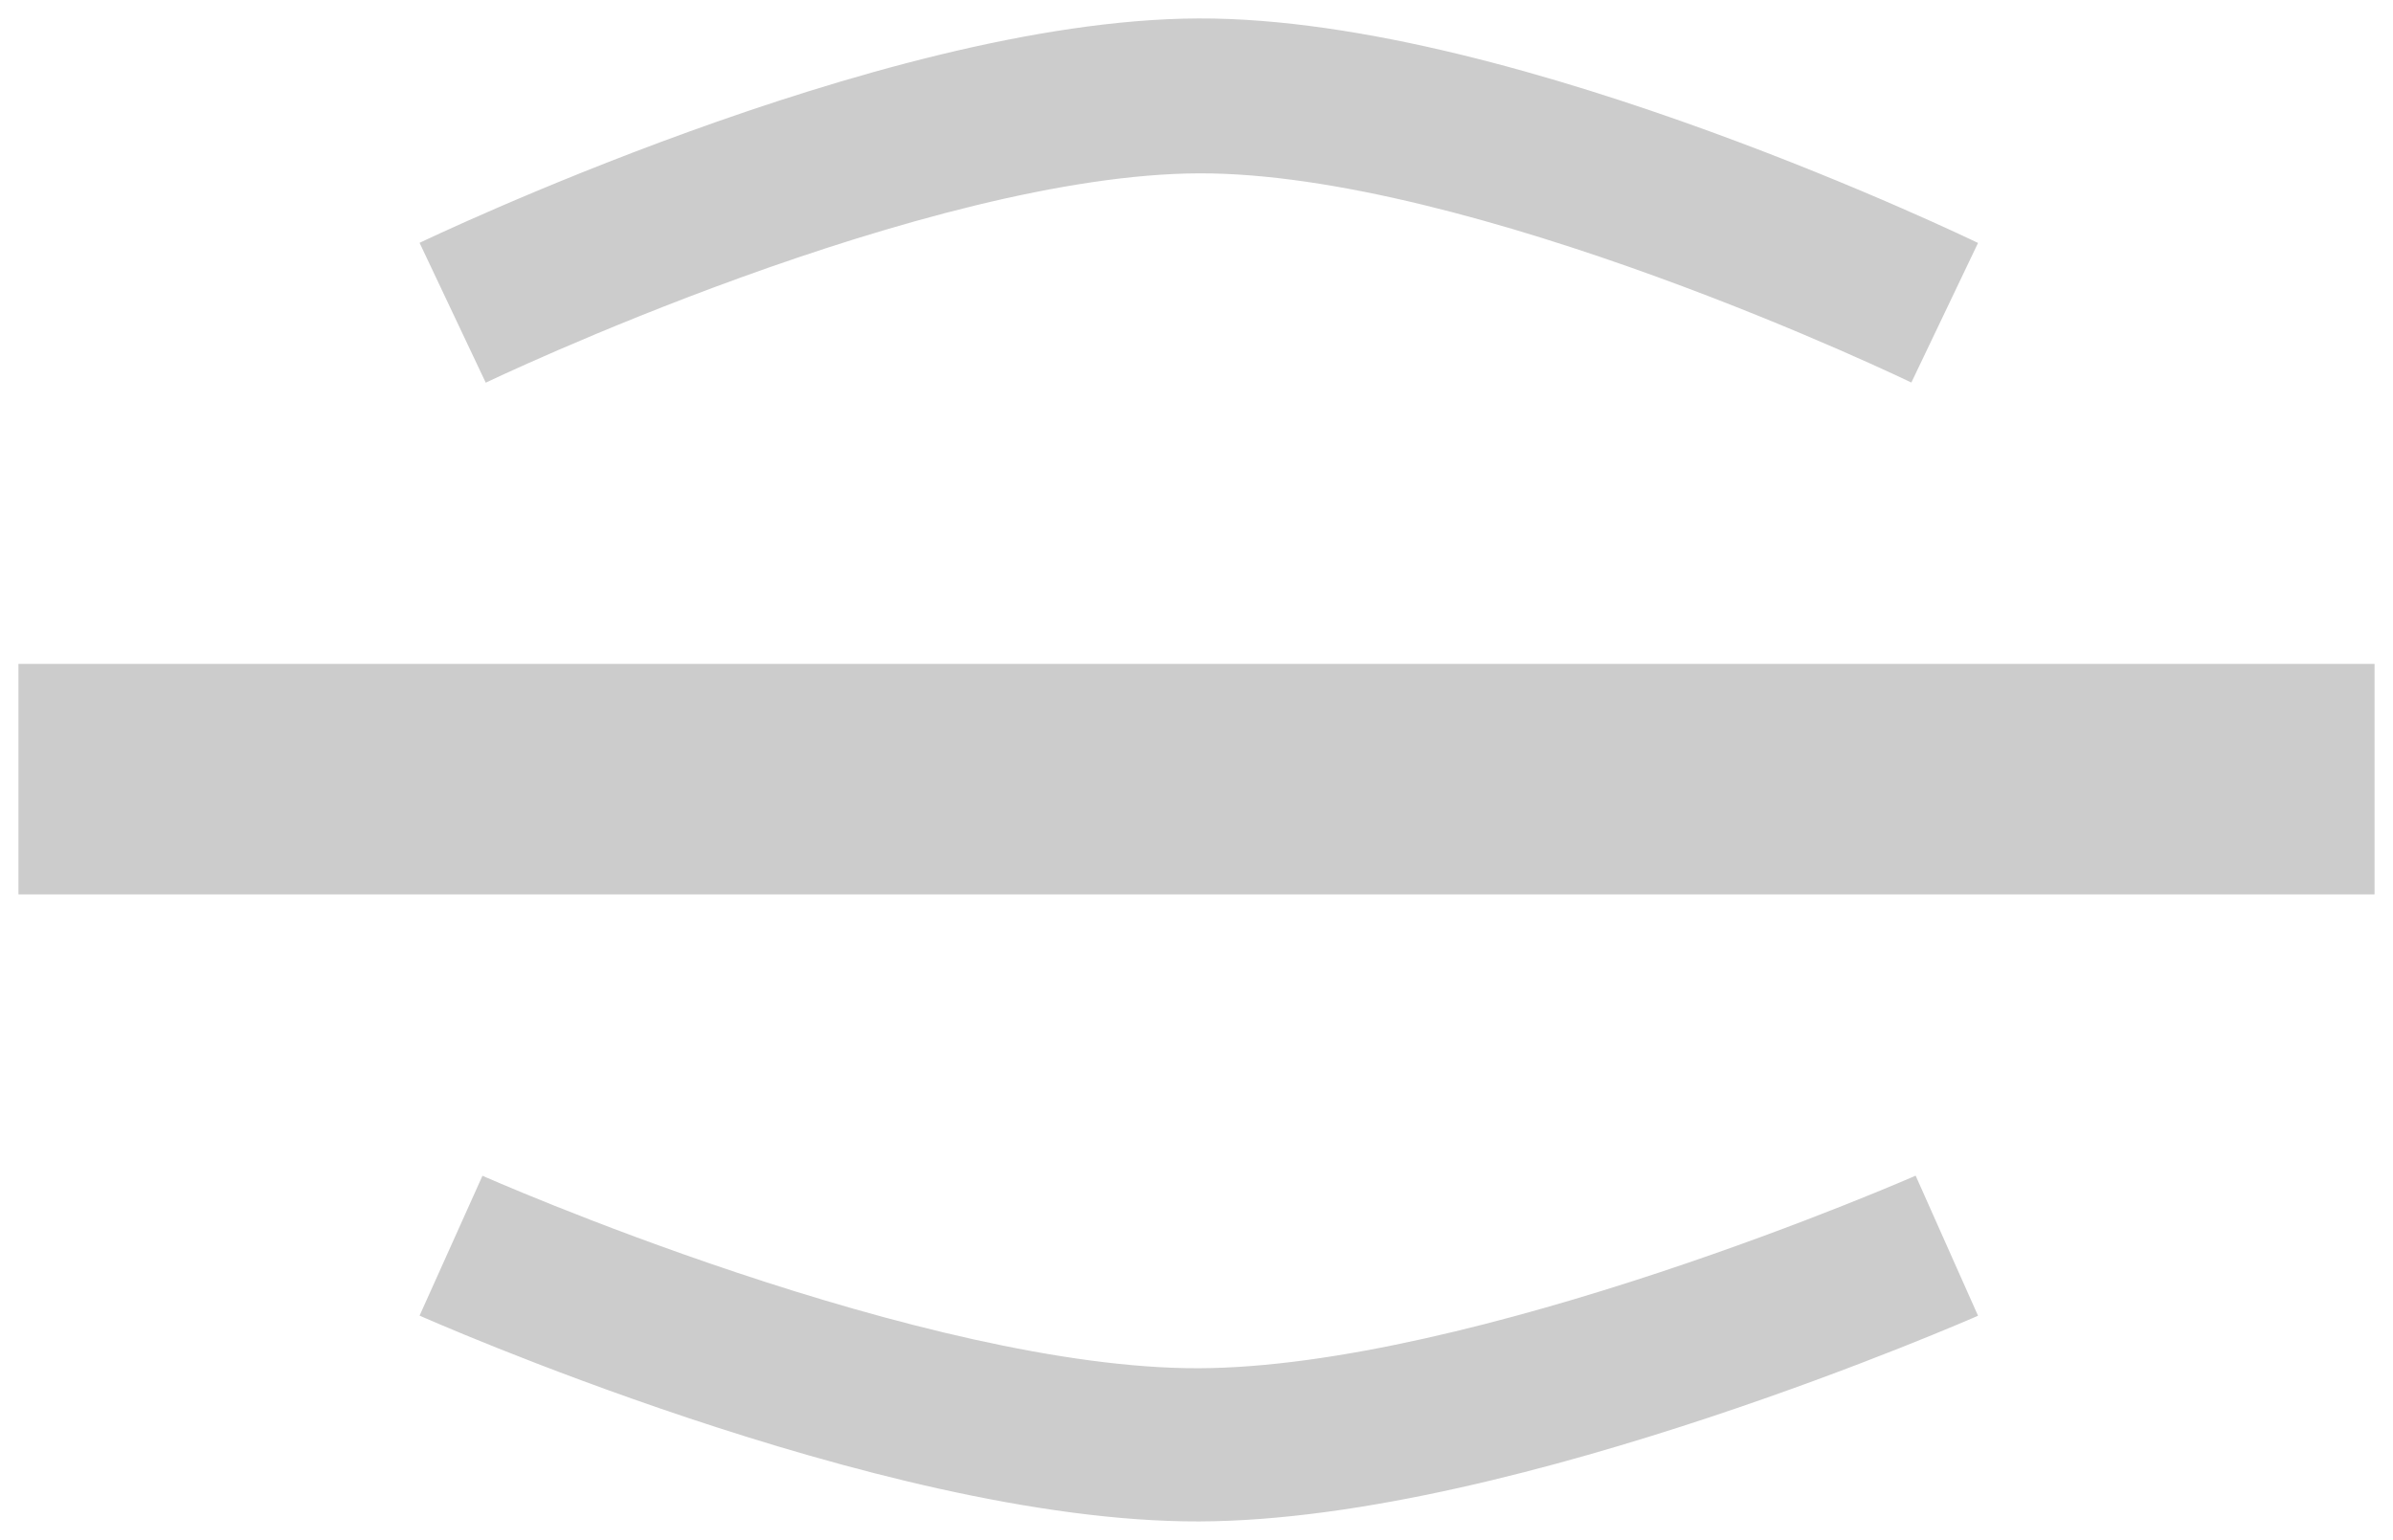
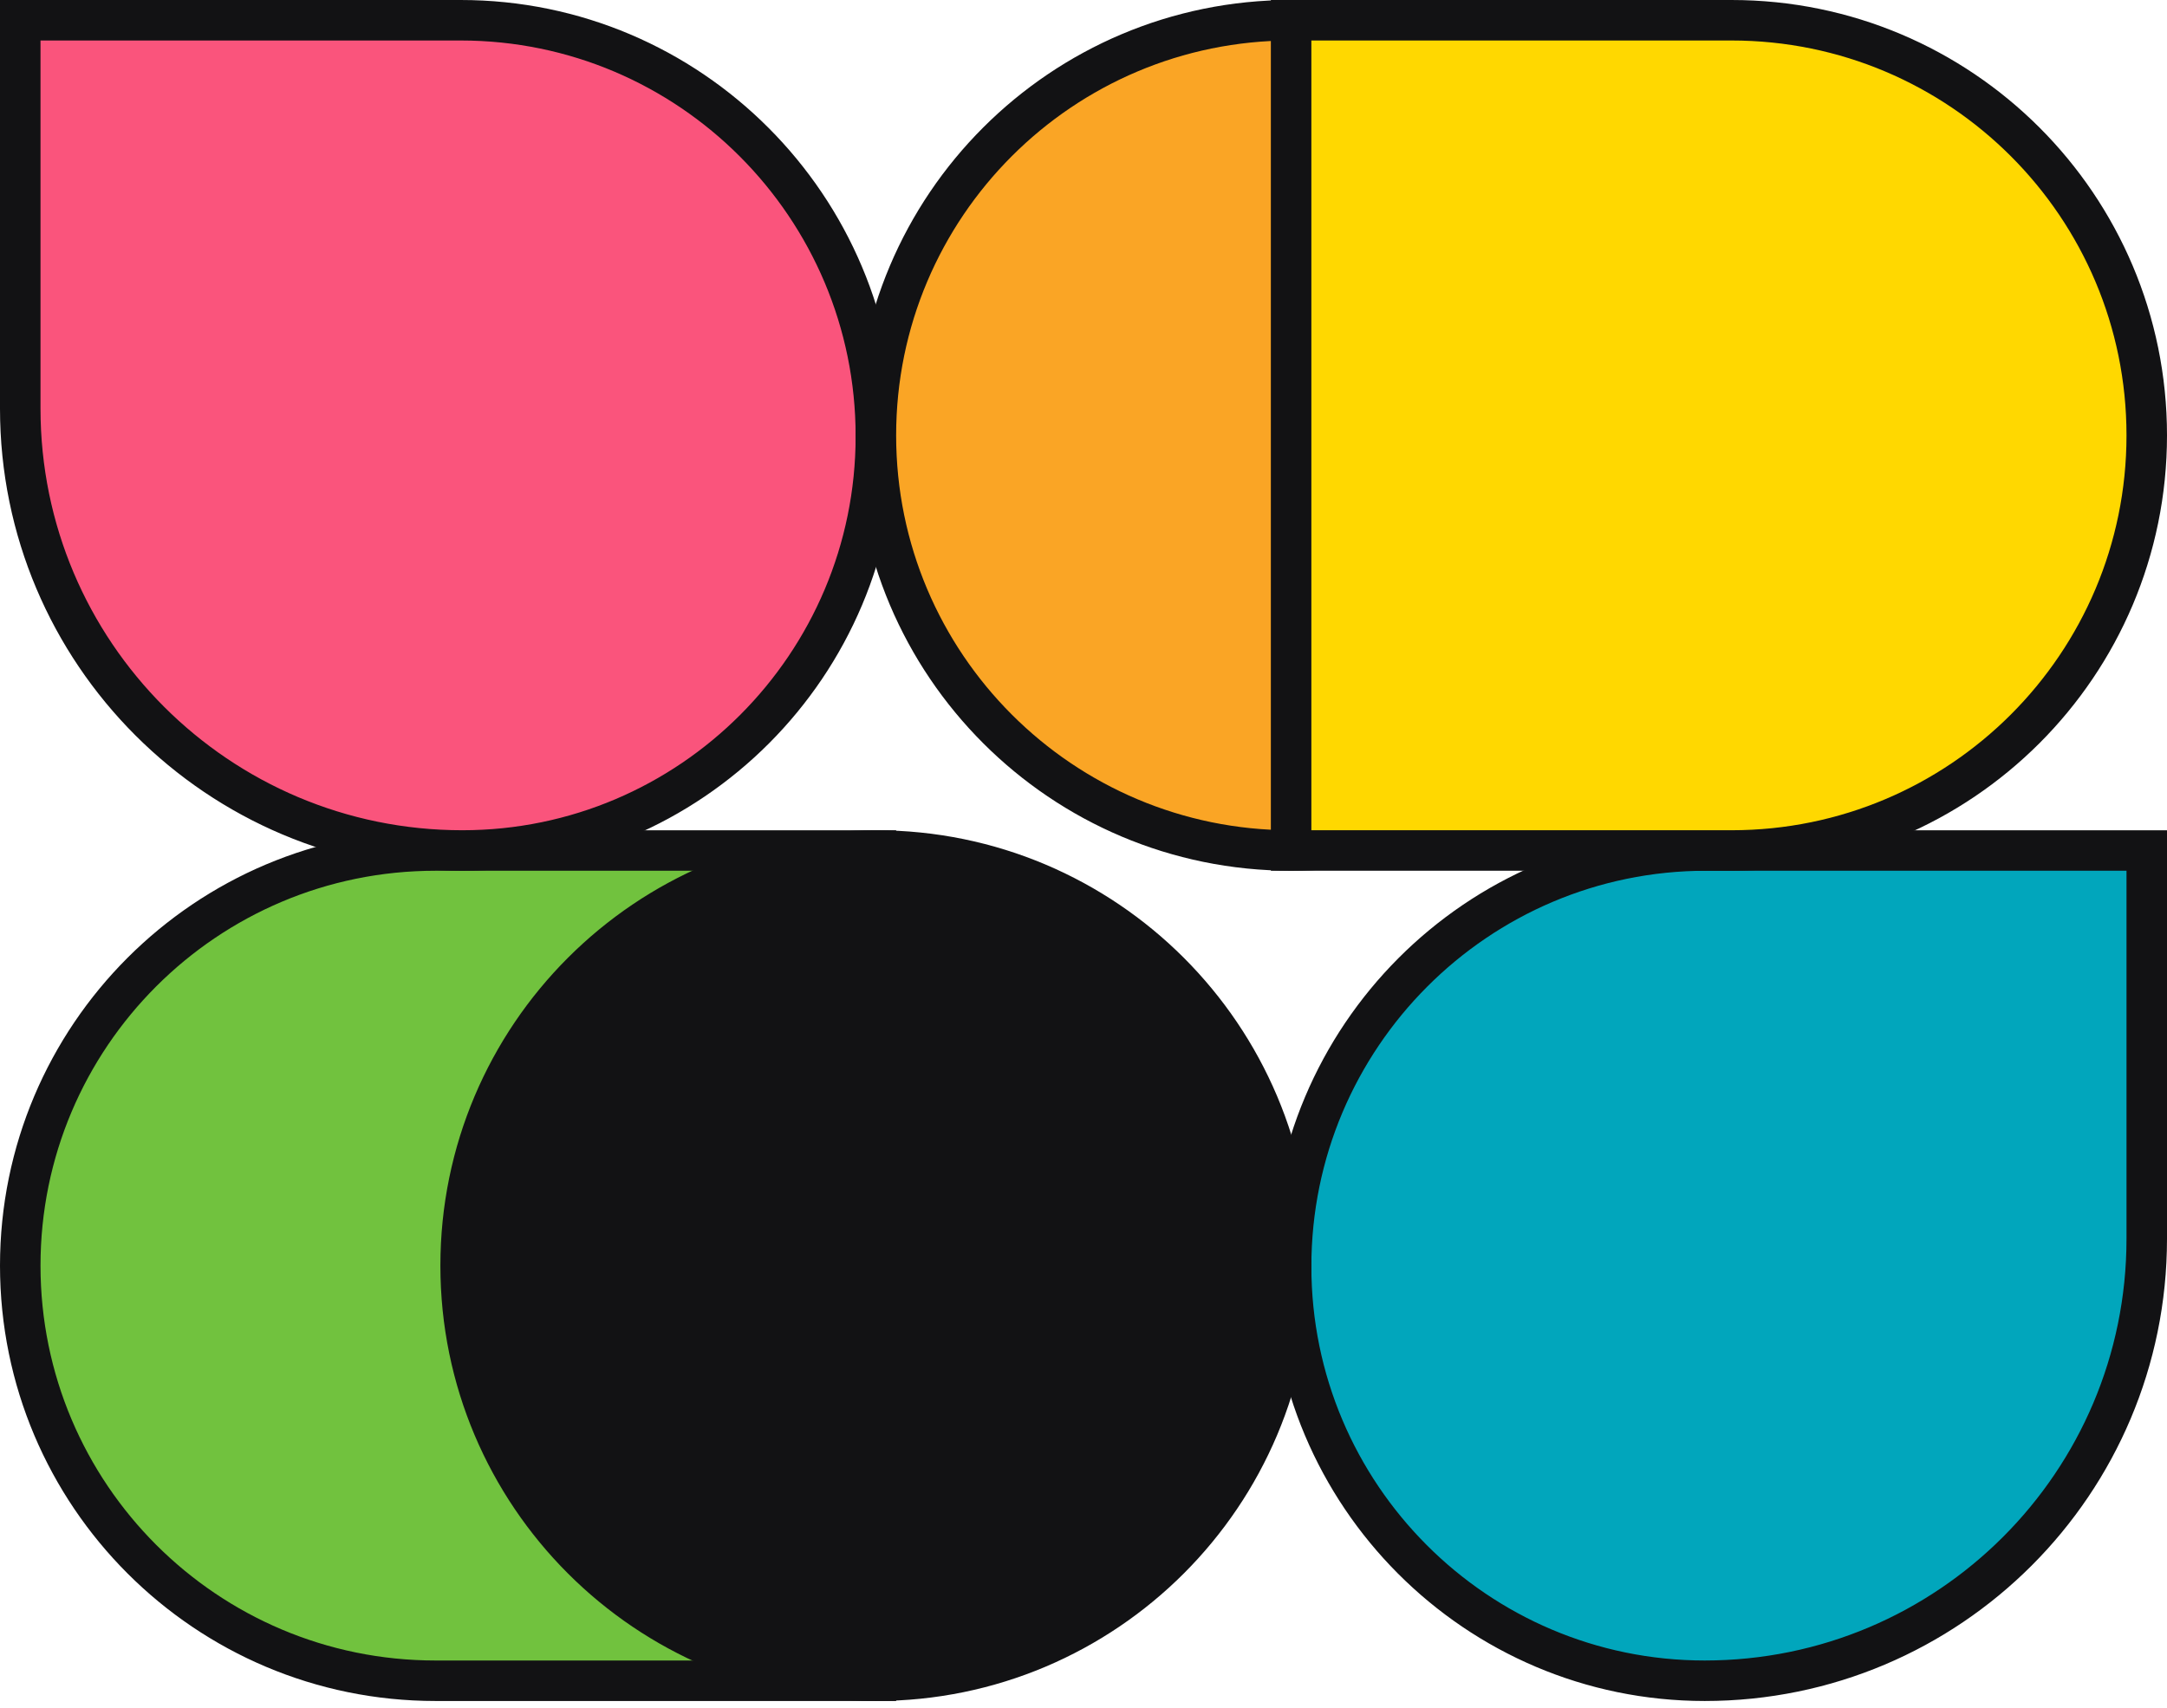
- <svg xmlns="http://www.w3.org/2000/svg" width="519" height="334" viewBox="0 0 519 334" fill="none">
-   <path d="M515 144V194L4 194L4 144L515 144Z" fill="#ccc" />
-   <path d="M259.914 4.001C295.203 3.877 338.016 16.566 370.652 28.435C387.258 34.475 401.785 40.511 412.163 45.041C417.358 47.308 421.53 49.206 424.419 50.543C425.864 51.212 426.991 51.741 427.765 52.108C428.153 52.292 428.453 52.435 428.661 52.535C428.765 52.585 428.845 52.625 428.902 52.653C428.931 52.667 428.954 52.678 428.971 52.686C428.979 52.69 428.988 52.693 428.993 52.696L429 52.699C428.997 52.712 428.798 53.134 421.771 67.838C414.577 82.891 414.537 82.976 414.538 82.977L414.535 82.974C414.528 82.971 414.514 82.963 414.496 82.954C414.459 82.936 414.399 82.908 414.317 82.869C414.152 82.79 413.896 82.667 413.554 82.505C412.87 82.18 411.838 81.697 410.492 81.074C407.799 79.828 403.85 78.03 398.901 75.87C388.99 71.545 375.124 65.783 359.321 60.036C327.133 48.33 289.045 37.498 260.031 37.599C230.939 37.701 192.791 48.562 160.601 60.213C144.788 65.936 130.914 71.663 120.998 75.956C116.048 78.099 112.098 79.877 109.404 81.113C108.057 81.731 107.024 82.215 106.338 82.537C105.995 82.698 105.738 82.82 105.572 82.898C105.49 82.938 105.43 82.966 105.393 82.984C105.375 82.992 105.361 82.997 105.354 83H105.348C105.324 82.946 104.914 82.076 98.174 67.838C91.27 53.254 91.008 52.695 91 52.673L91.007 52.669C91.012 52.667 91.021 52.664 91.029 52.66C91.046 52.652 91.069 52.641 91.098 52.627C91.155 52.599 91.235 52.558 91.339 52.509C91.546 52.41 91.845 52.27 92.231 52.089C93.005 51.725 94.13 51.199 95.574 50.537C98.462 49.212 102.631 47.335 107.824 45.087C118.198 40.595 132.72 34.604 149.319 28.596C181.952 16.785 224.703 4.125 259.914 4.001Z" fill="#ccc" />
-   <path d="M260.083 329.999C224.926 330.112 182.159 318.518 149.434 307.617C132.803 302.077 118.253 296.539 107.856 292.383C102.653 290.303 98.476 288.564 95.582 287.337C94.136 286.724 93.01 286.236 92.235 285.9C91.848 285.732 91.547 285.602 91.34 285.51C91.236 285.465 91.155 285.429 91.098 285.403L91.007 285.364L91 285.361L104.639 255.023C104.639 255.023 104.643 255.025 104.646 255.026C104.653 255.029 104.666 255.034 104.685 255.042C104.722 255.059 104.782 255.087 104.865 255.123C105.031 255.196 105.288 255.308 105.632 255.458C106.321 255.757 107.357 256.202 108.709 256.775C111.412 257.921 115.376 259.572 120.343 261.558C130.287 265.533 144.203 270.83 160.065 276.114C192.327 286.86 230.664 296.867 259.972 296.773C289.354 296.679 327.748 286.648 360.013 275.951C375.885 270.69 389.809 265.429 399.759 261.483C404.727 259.513 408.691 257.876 411.396 256.739C412.748 256.171 413.786 255.728 414.476 255.432C414.82 255.283 415.077 255.17 415.243 255.097C415.326 255.061 415.389 255.036 415.426 255.019C415.443 255.012 415.455 255.006 415.462 255.003L415.469 255C415.47 255.006 415.599 255.298 422.236 270.192C428.712 284.724 428.99 285.355 429 285.384L428.974 285.397C428.957 285.404 428.933 285.414 428.905 285.426C428.848 285.451 428.767 285.488 428.664 285.533C428.456 285.623 428.156 285.753 427.769 285.919C426.995 286.252 425.869 286.733 424.424 287.34C421.533 288.555 417.357 290.278 412.157 292.341C401.765 296.462 387.221 301.96 370.599 307.471C337.877 318.319 295.167 329.886 260.083 329.999Z" fill="#ccc" />
+ <svg xmlns="http://www.w3.org/2000/svg" width="321" height="253" viewBox="0 0 321 253" fill="none">
+   <path d="M3 187.529C3 153.558 30.538 126.02 64.509 126.02H129.746V249.038H64.509C30.538 249.038 3 221.499 3 187.529Z" fill="#71C23E" stroke="#121214" stroke-width="6" />
+   <path d="M191.254 187.65C191.254 153.68 218.792 126.02 252.763 126.02H318V183.558C318 219.721 288.683 249.038 252.52 249.038C218.684 249.038 191.254 221.487 191.254 187.65Z" fill="#01A6BC" stroke="#121214" stroke-width="6" />
+   <path d="M129.746 64.631C129.746 30.66 102.208 3 68.237 3H3V60.538C3 96.702 32.317 126.018 68.48 126.018C102.316 126.018 129.746 98.467 129.746 64.631Z" fill="#FA547C" stroke="#121214" stroke-width="6" />
+   <path d="M252.764 64.509C252.764 98.48 225.226 126.018 191.255 126.018C157.285 126.018 129.746 98.48 129.746 64.509C129.746 30.538 157.285 3 191.255 3C225.226 3 252.764 30.538 252.764 64.509Z" fill="#FAA525" stroke="#121214" stroke-width="6" />
+   <path d="M318 64.509C318 30.538 290.461 3 256.491 3H191.254V126.018H256.491C290.461 126.018 318 98.48 318 64.509Z" fill="#FFD800" stroke="#121214" stroke-width="6" />
+   <path d="M191.252 187.529C191.252 221.499 163.714 249.038 129.743 249.038C95.773 249.038 68.234 221.499 68.234 187.529C68.234 153.558 95.773 126.02 129.743 126.02C163.714 126.02 191.252 153.558 191.252 187.529Z" fill="#121214" stroke="#121214" stroke-width="6" />
</svg>
